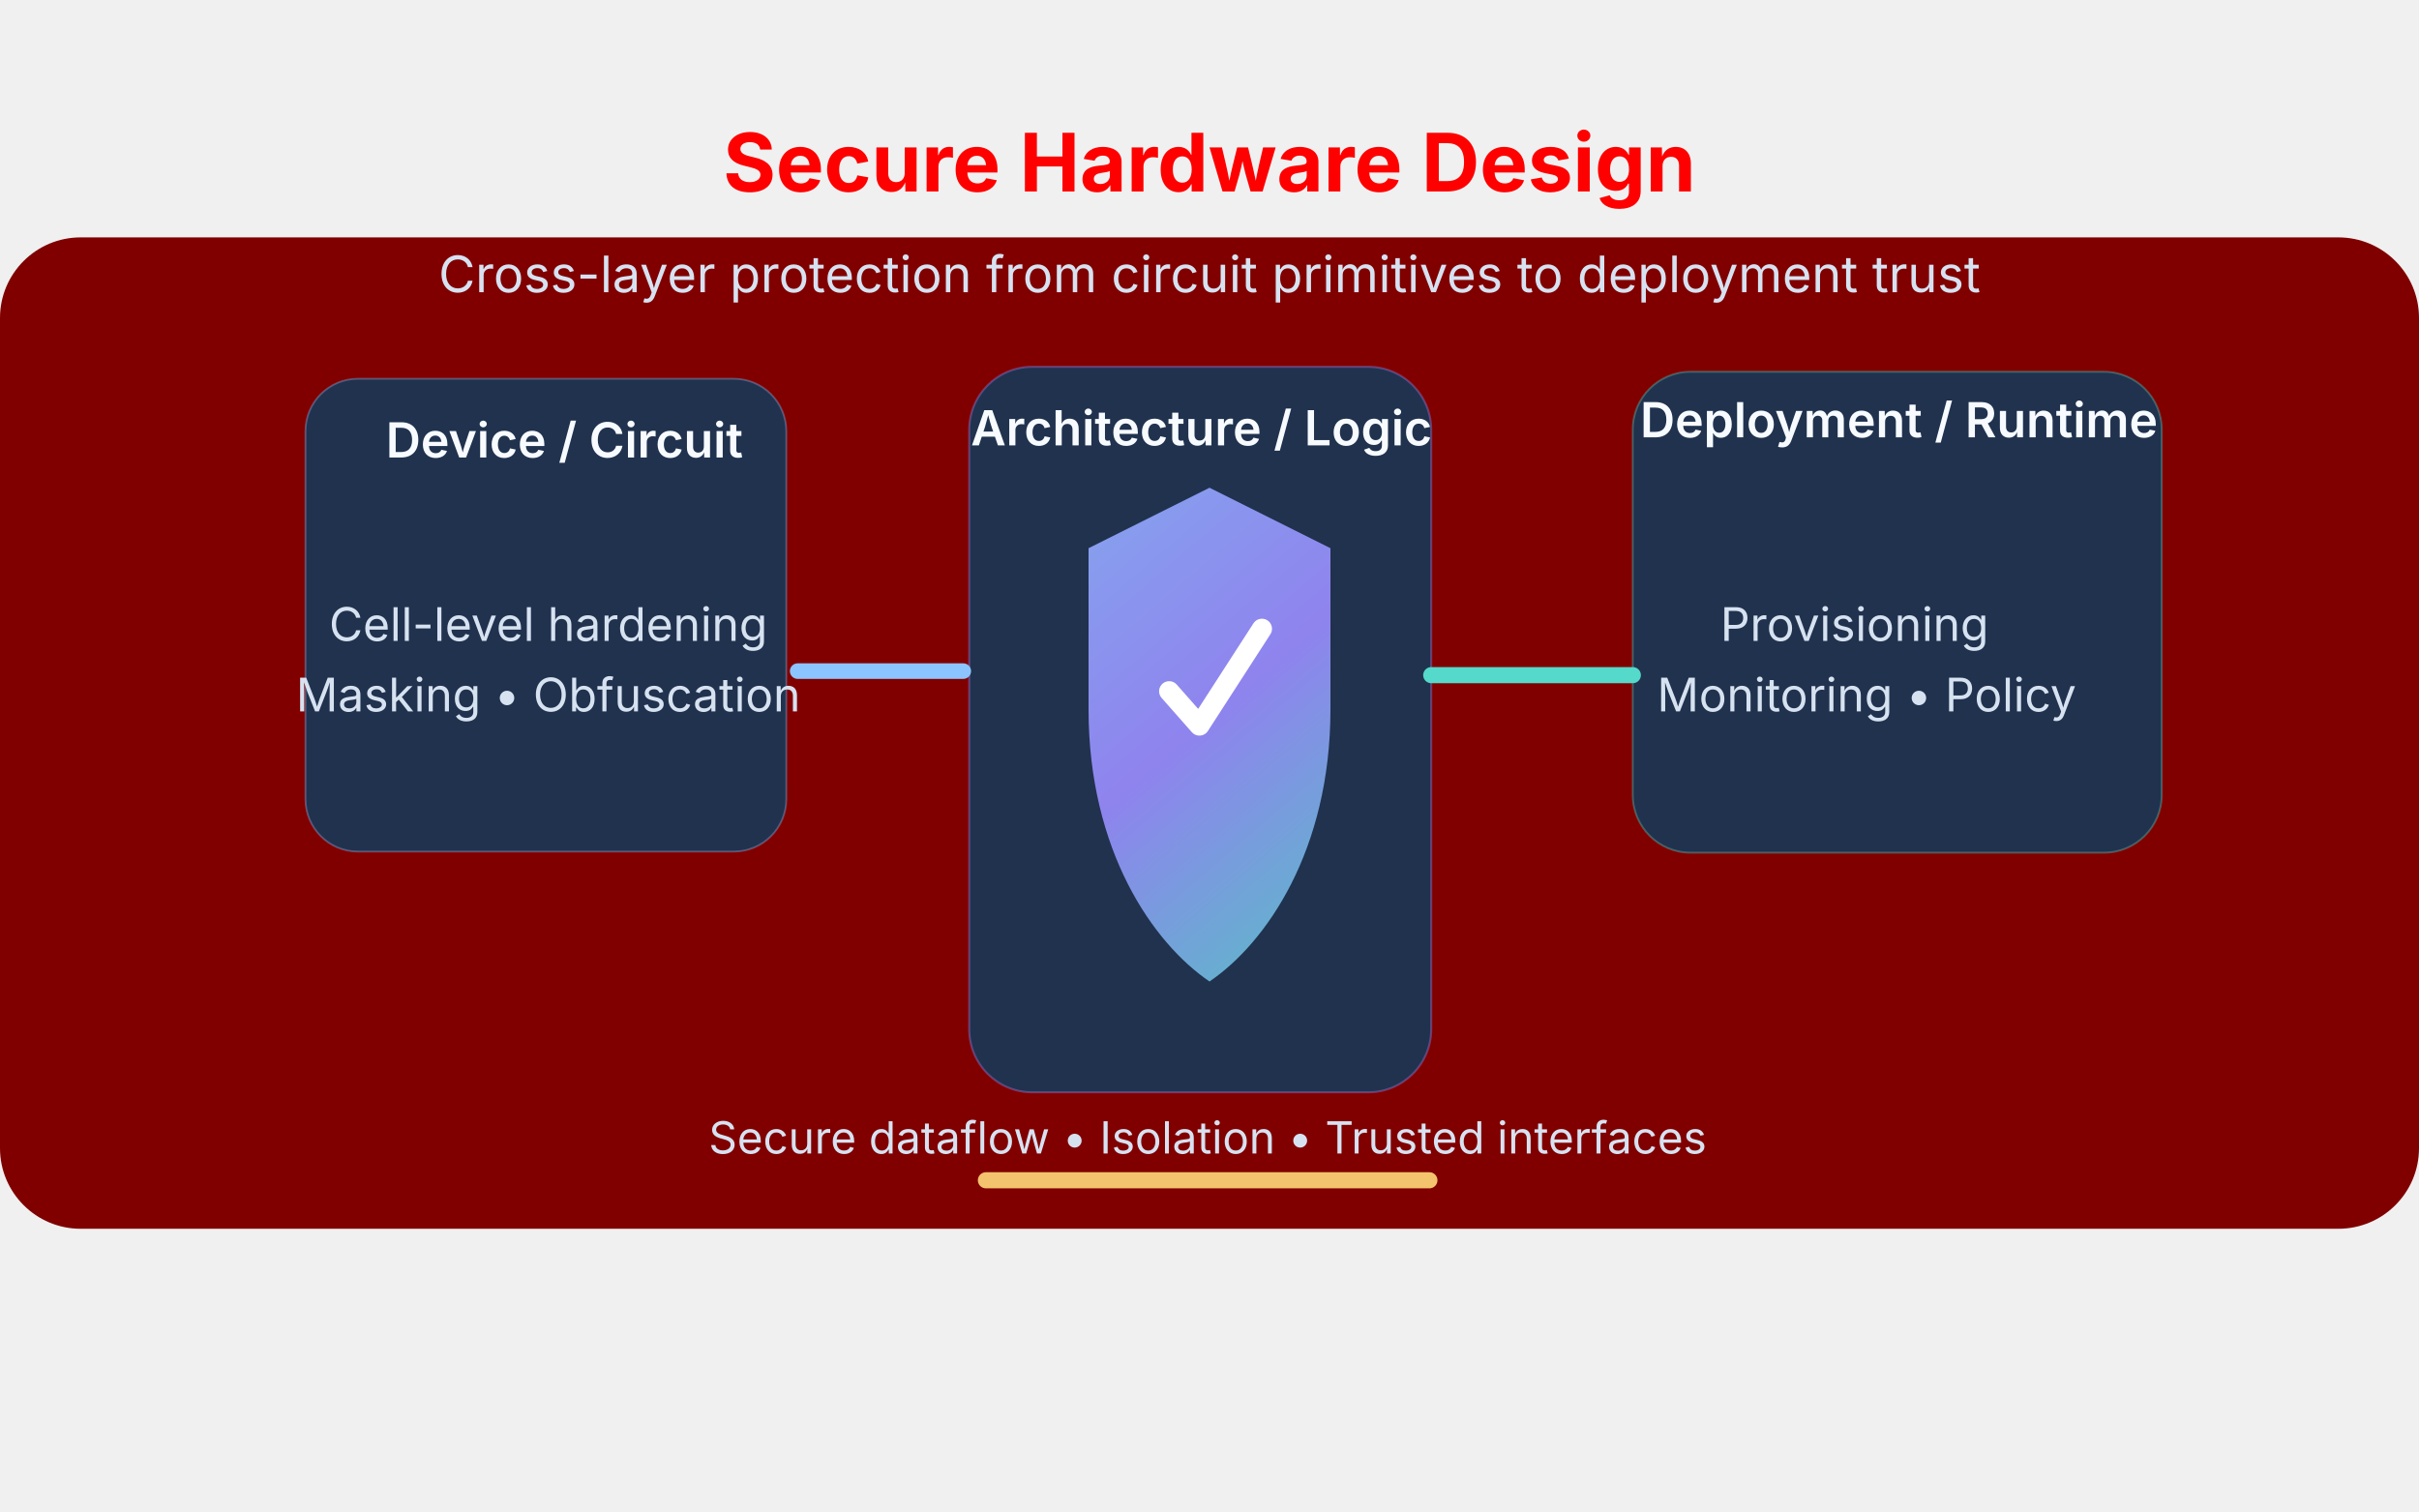
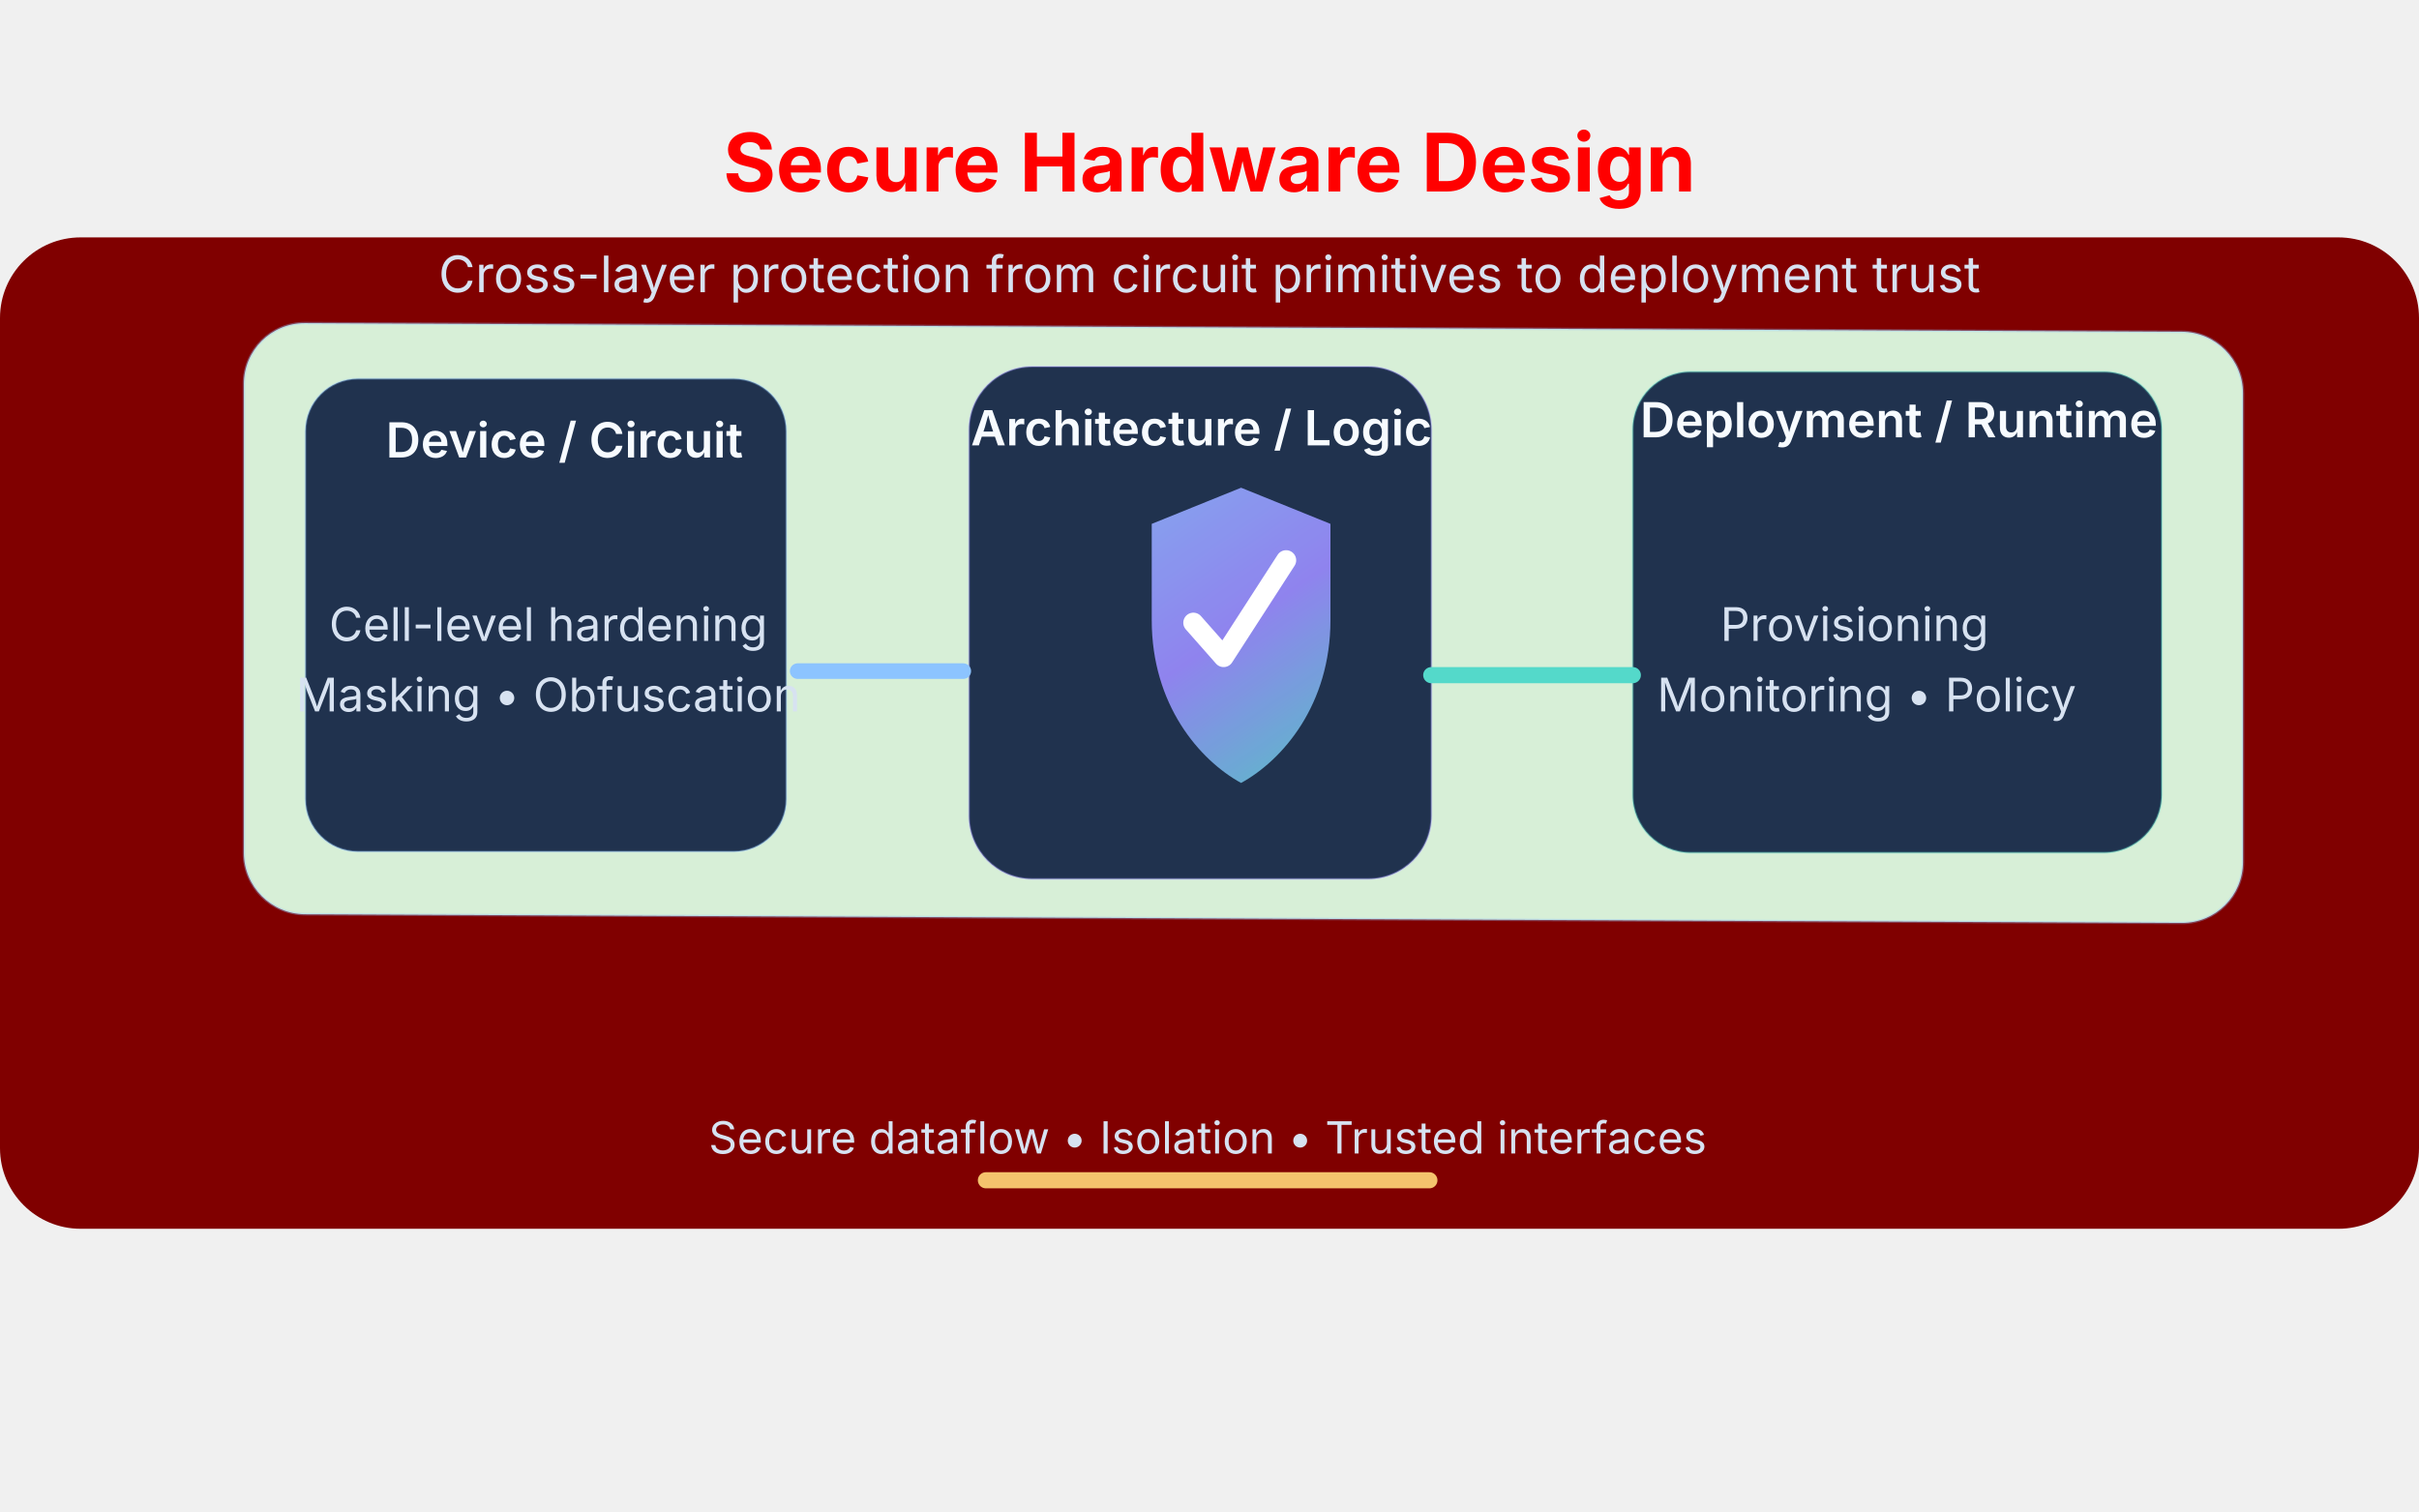
<svg xmlns="http://www.w3.org/2000/svg" width="1200" height="750" viewBox="0 0 1200 750" fill="none" version="1.1" id="svg19">
  <defs id="defs5">
    <linearGradient id="bg" x1="0" y1="0" x2="1200" y2="750" gradientUnits="userSpaceOnUse">
      <stop stop-color="#1A2A43" id="stop1" />
      <stop offset="1" stop-color="#274269" id="stop2" />
    </linearGradient>
-     <linearGradient id="shield" x1="480" y1="200" x2="720" y2="480" gradientUnits="userSpaceOnUse" gradientTransform="translate(0,-8)">
+     <linearGradient id="shield" x1="480" y1="200" x2="720" y2="480" gradientUnits="userSpaceOnUse" gradientTransform="matrix(0.738806,0,0,0.5979287,172.3881,92.51782)">
      <stop stop-color="#8CC4FF" id="stop3" />
      <stop offset="0.55" stop-color="#9B8CFF" id="stop4" />
      <stop offset="1" stop-color="#54D9CA" id="stop5" />
    </linearGradient>
  </defs>
  <rect width="1200" height="491.91" rx="40" fill="url(#bg)" id="rect5" style="fill:#800000;stroke-width:0.81" x="0" y="117.791" />
+   <rect x="120.971" y="159.632" width="991.712" height="293.316" rx="30.302" fill="#1F314E" stroke="#8cc4ff" stroke-opacity="0.35" id="rect7-8" style="fill:#d7efd7;fill-opacity:1;stroke-width:1.223" transform="matrix(0.9999894,0.00460597,0,1,0,0)" />
  <g opacity="0.16" id="g6" style="fill:#ff0000;fill-opacity:1" />
  <text x="600" y="95" fill="#F7FBFF" font-size="40" font-family="Inter, Arial, sans-serif" font-weight="700" text-anchor="middle" id="text6" style="fill:#ff0000">Secure Hardware Design</text>
  <text x="600" y="145" fill="#D7E2F1" font-size="25" font-family="Inter, Arial, sans-serif" text-anchor="middle" id="text7">Cross-layer protection from circuit primitives to deployment trust</text>
  <rect x="151.534" y="187.939" width="238.527" height="234.6" rx="26.021" fill="#20324e" stroke="#8cc4ff" stroke-opacity="0.35" id="rect7" style="stroke-width:0.878" />
-   <rect x="480.808" y="182.01" width="229.182" height="359.979" rx="31.252" fill="#20324e" stroke="#9b8cff" stroke-opacity="0.35" id="rect8" style="stroke-width:1.021" />
+   <rect x="480.726" y="181.929" width="229.345" height="254.172" rx="31.274" fill="#20324e" stroke="#9b8cff" stroke-opacity="0.35" id="rect8" style="stroke-width:0.858" />
  <rect x="809.964" y="184.48" width="262.403" height="238.601" rx="28.626" fill="#20324e" stroke="#54d9ca" stroke-opacity="0.35" id="rect9" style="stroke-width:0.929" />
-   <path d="m 600,242 60,30 v 80 c 0,70 -32,116 -60,135 -28,-19 -60,-65 -60,-135 v -80 z" fill="url(#shield)" opacity="0.9" id="path9" style="fill:url(#shield)" />
-   <path d="m 580,343 15,17 31,-48" stroke="#ffffff" stroke-width="10" stroke-linecap="round" stroke-linejoin="round" id="path10" />
+   <path d="M 615.672,242 660,259.938 v 47.834 c 0,41.855 -23.642,69.36 -44.328,80.72 -20.687,-11.361 -44.328,-38.865 -44.328,-80.72 v -47.834 z" fill="url(#shield)" opacity="0.9" id="path9" style="fill:url(#shield);stroke-width:0.665" />
+   <path d="m 592,309 15,17 31,-48" stroke="#ffffff" stroke-width="10" stroke-linecap="round" stroke-linejoin="round" id="path10" />
  <text x="280" y="227" fill="#f7fbff" font-size="24px" font-family="Inter, Arial, sans-serif" font-weight="600" text-anchor="middle" id="text10">Device / Circuit</text>
  <text x="596" y="221" fill="#f7fbff" font-size="24px" font-family="Inter, Arial, sans-serif" font-weight="600" text-anchor="middle" id="text11">Architecture / Logic</text>
  <text x="942" y="217" fill="#f7fbff" font-size="24px" font-family="Inter, Arial, sans-serif" font-weight="600" text-anchor="middle" id="text12">Deployment / Runtime</text>
  <text x="272" y="318" fill="#d7e2f1" font-size="23px" font-family="Inter, Arial, sans-serif" text-anchor="middle" id="text13">Cell-level hardening</text>
  <text x="272" y="353" fill="#d7e2f1" font-size="23px" font-family="Inter, Arial, sans-serif" text-anchor="middle" id="text14">Masking • Obfuscation</text>
  <text x="599.08" y="572.362" fill="#d7e2f1" font-size="22px" font-family="Inter, Arial, sans-serif" text-anchor="middle" id="text15">Secure dataflow • Isolation • Trusted interfaces</text>
  <text x="920" y="318" fill="#d7e2f1" font-size="23px" font-family="Inter, Arial, sans-serif" text-anchor="middle" id="text16">Provisioning</text>
  <text x="926" y="353" fill="#d7e2f1" font-size="23px" font-family="Inter, Arial, sans-serif" text-anchor="middle" id="text17">Monitoring • Policy</text>
  <path d="m 395.696,333 h 82.166" stroke="#8cc4ff" stroke-width="7.727" stroke-linecap="round" id="path17" />
  <path d="M 710,335 H 810" stroke="#54d9ca" stroke-width="8" stroke-linecap="round" id="path18" />
  <path d="m 489.08,585.644 h 220" stroke="#f4c36d" stroke-width="8" stroke-linecap="round" id="path19" />
</svg>
